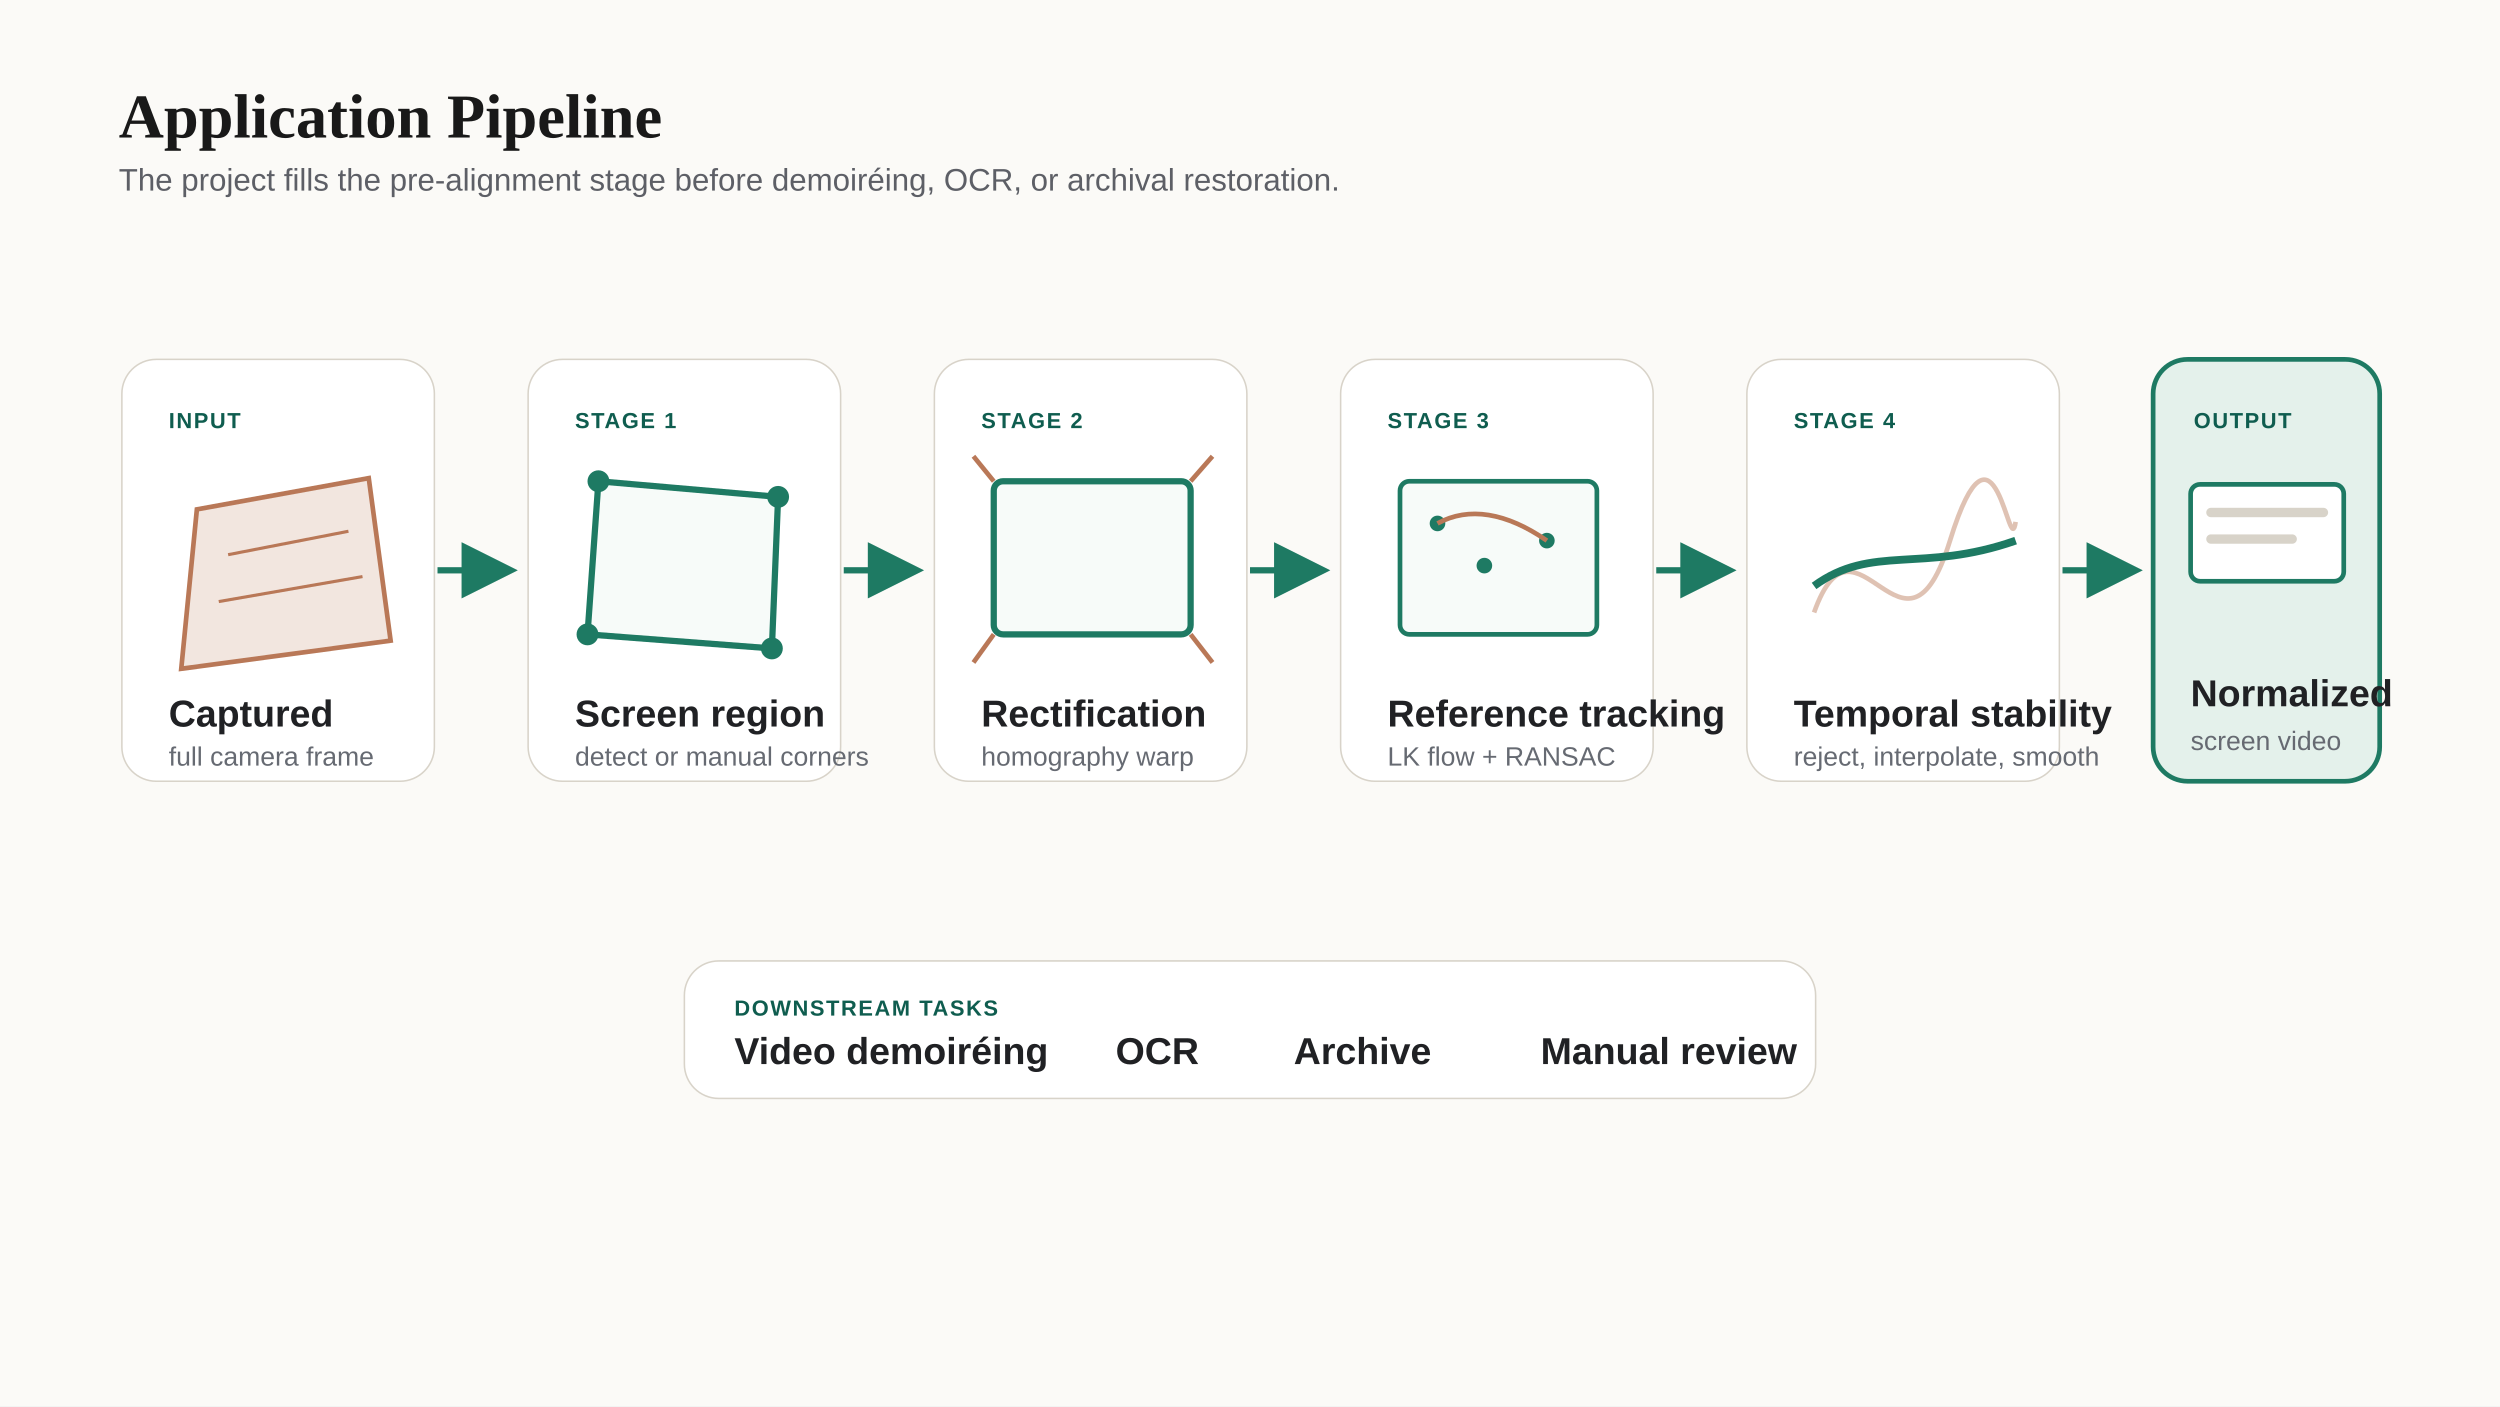
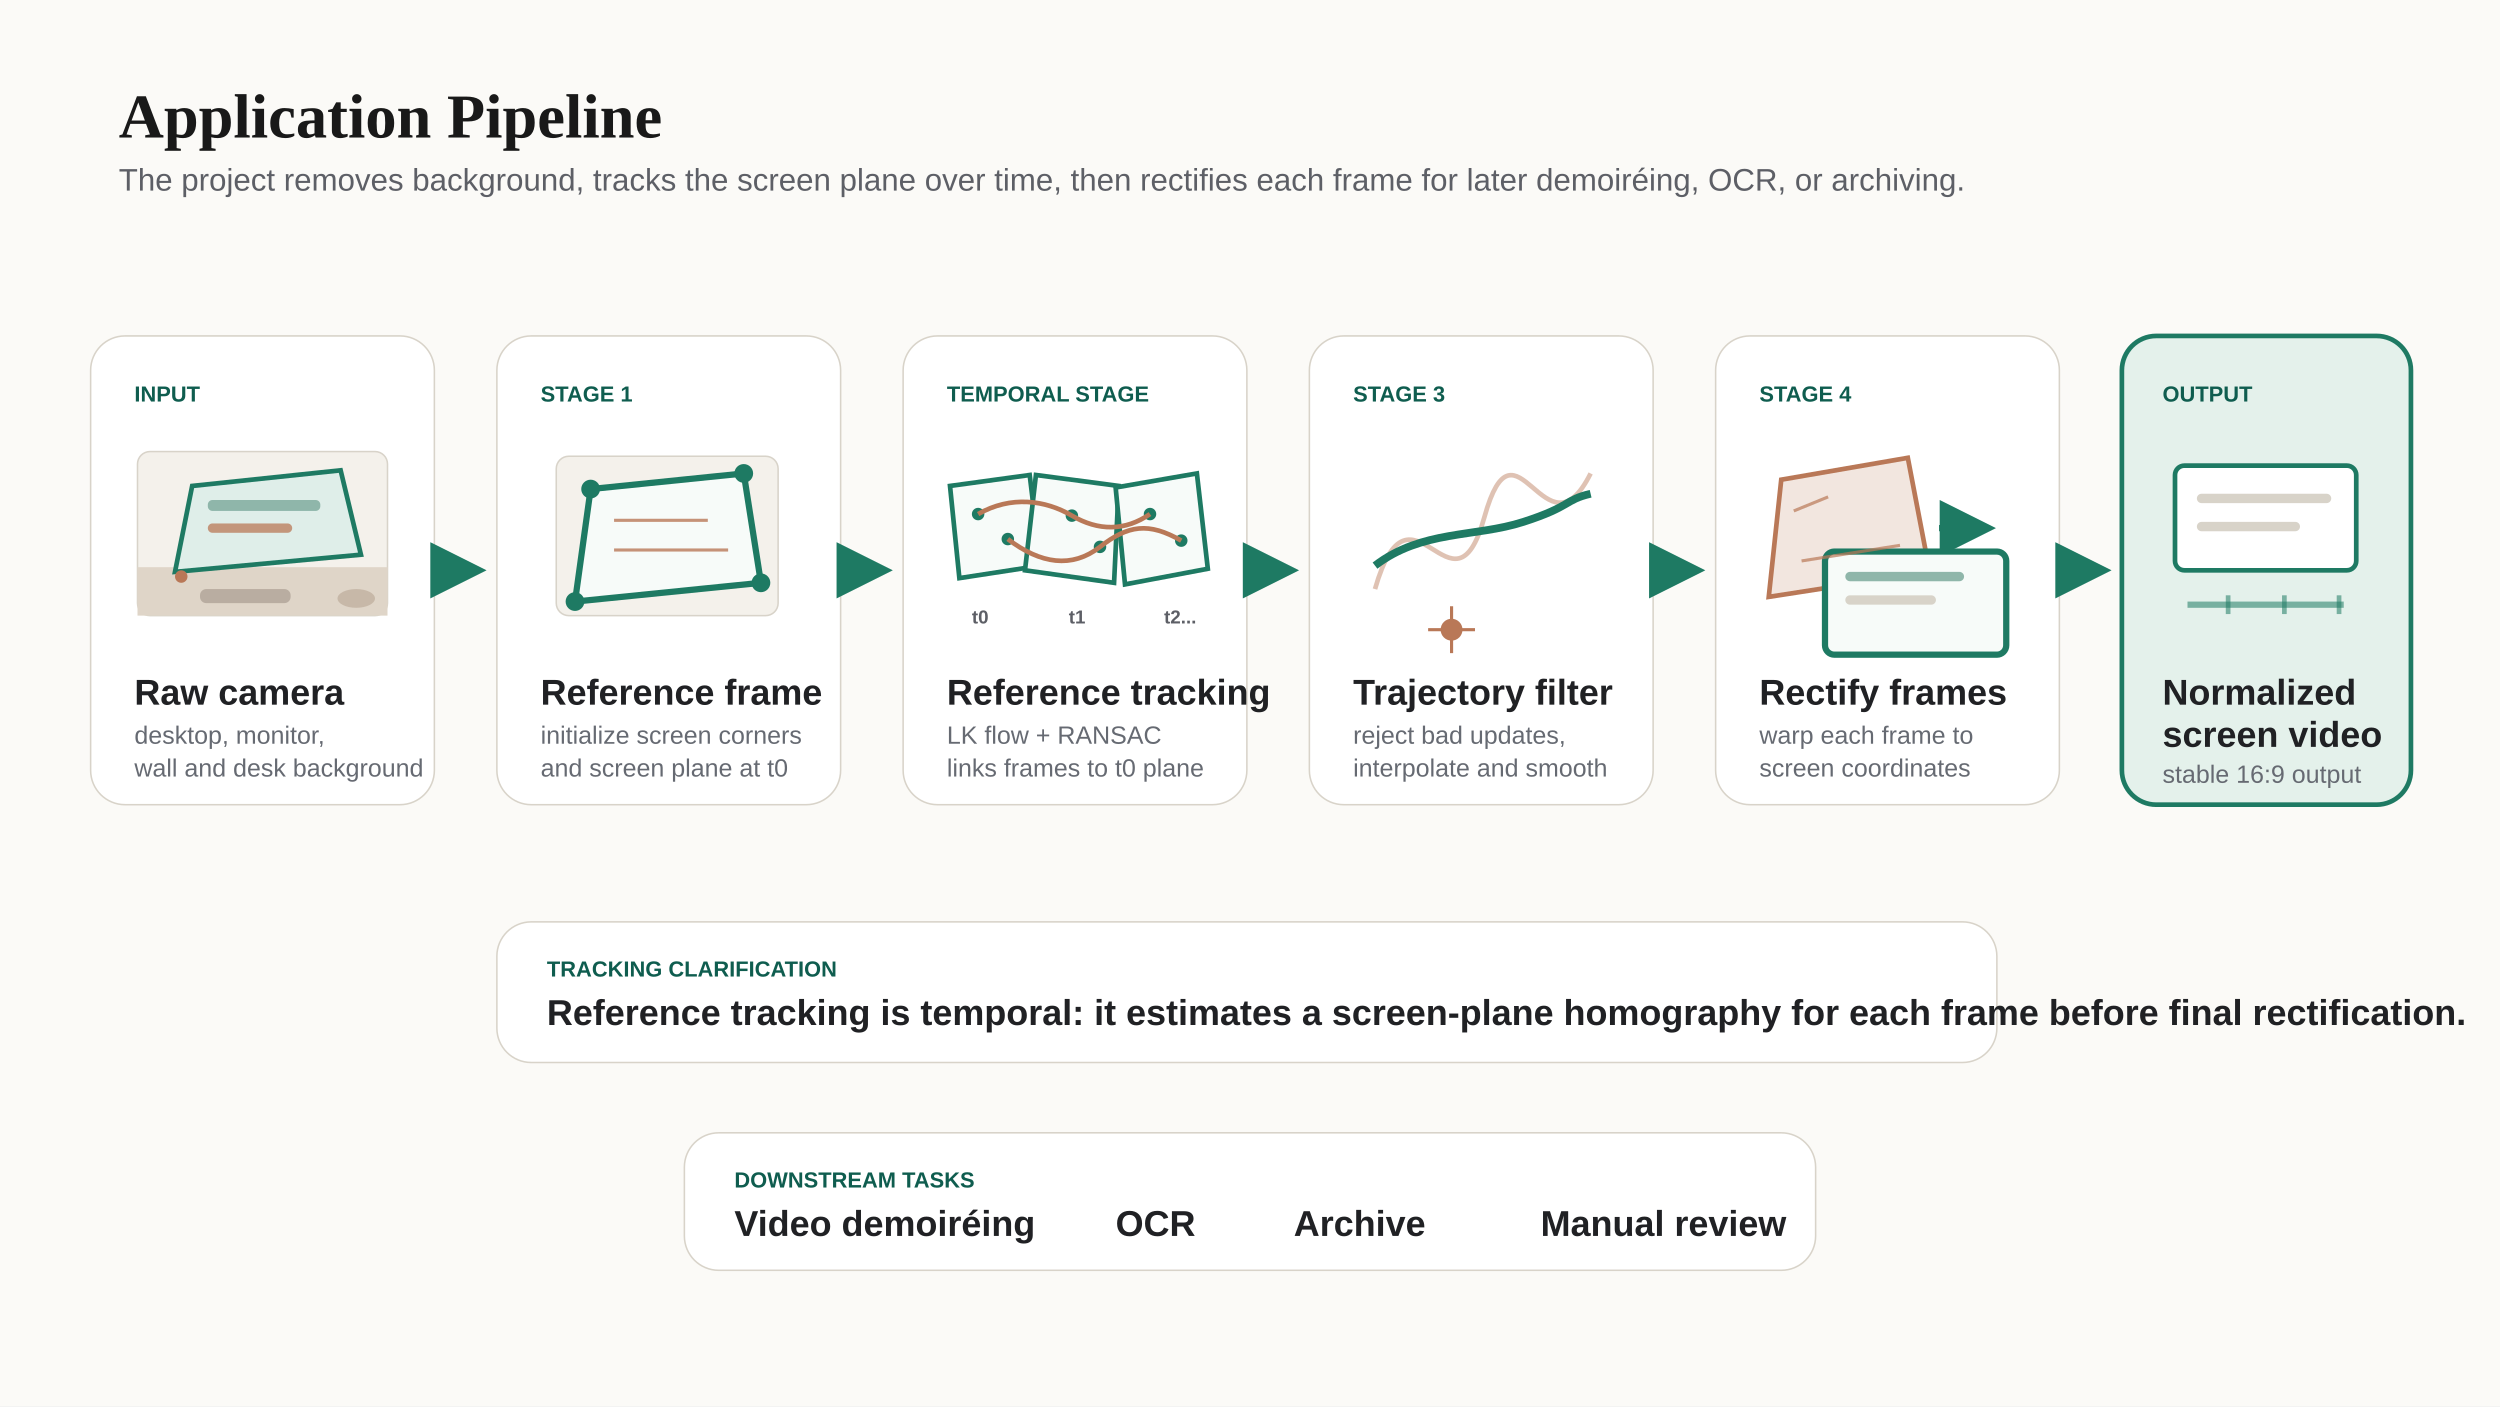
<svg xmlns="http://www.w3.org/2000/svg" width="1600" height="900" viewBox="0 0 1600 900" role="img" aria-labelledby="title desc">
  <defs>
    <marker id="arrow" viewBox="0 0 10 10" refX="8.5" refY="5" markerWidth="9" markerHeight="9" orient="auto-start-reverse">
      <path d="M 0 0 L 10 5 L 0 10 z" fill="#1e7a63" />
    </marker>
    <style>
      .title{font:700 40px Georgia,"Times New Roman",serif;fill:#191919}
      .subtitle{font:400 20px -apple-system,BlinkMacSystemFont,"Segoe UI",Arial,sans-serif;fill:#5d5f66}
-       .step{font:700 24px -apple-system,BlinkMacSystemFont,"Segoe UI",Arial,sans-serif;fill:#202124}
-       .small{font:400 17px -apple-system,BlinkMacSystemFont,"Segoe UI",Arial,sans-serif;fill:#666a72}
-       .tag{font:700 14px -apple-system,BlinkMacSystemFont,"Segoe UI",Arial,sans-serif;letter-spacing:1px;fill:#0f5d4f}
+       .step{font:700 23px -apple-system,BlinkMacSystemFont,"Segoe UI",Arial,sans-serif;fill:#202124}
+       .small{font:400 16px -apple-system,BlinkMacSystemFont,"Segoe UI",Arial,sans-serif;fill:#666a72}
+       .tag{font:700 14px -apple-system,BlinkMacSystemFont,"Segoe UI",Arial,sans-serif;fill:#0f5d4f}
+       .tiny{font:700 12px -apple-system,BlinkMacSystemFont,"Segoe UI",Arial,sans-serif;fill:#5d5f66}
    </style>
  </defs>
  <rect width="1600" height="900" fill="#fbfaf7" />
  <text class="title" x="76" y="88">Application Pipeline</text>
-   <text class="subtitle" x="76" y="122">The project fills the pre-alignment stage before demoiréing, OCR, or archival restoration.</text>
-   <g transform="translate(78 230)">
-     <rect x="0" y="0" width="200" height="270" rx="22" fill="#ffffff" stroke="#d8d3c9" />
-     <text class="tag" x="30" y="44">INPUT</text>
-     <polygon points="48,96 158,76 172,180 38,198" fill="#f2e6df" stroke="#b97857" stroke-width="3" />
-     <line x1="68" y1="125" x2="145" y2="110" stroke="#b97857" stroke-width="2" />
-     <line x1="62" y1="155" x2="154" y2="139" stroke="#b97857" stroke-width="2" />
-     <text class="step" x="30" y="235">Captured</text>
-     <text class="small" x="30" y="260">full camera frame</text>
+   <text class="subtitle" x="76" y="122">The project removes background, tracks the screen plane over time, then rectifies each frame for later demoiréing, OCR, or archiving.</text>
+   <g transform="translate(58 215)">
+     <rect x="0" y="0" width="220" height="300" rx="22" fill="#ffffff" stroke="#d8d3c9" />
+     <text class="tag" x="28" y="42">INPUT</text>
+     <rect x="30" y="74" width="160" height="105" rx="8" fill="#f4f1eb" stroke="#d8d3c9" />
+     <rect x="30" y="148" width="160" height="31" rx="0" fill="#dfd5c8" />
+     <ellipse cx="170" cy="168" rx="12" ry="6" fill="#c7b8a8" />
+     <rect x="70" y="162" width="58" height="9" rx="4" fill="#b9ada1" />
+     <polygon points="65,96 160,86 173,140 54,151" fill="#dfeee9" stroke="#1e7a63" stroke-width="3" />
+     <rect x="75" y="105" width="72" height="7" rx="3" fill="#8fb6aa" />
+     <rect x="75" y="120" width="54" height="6" rx="3" fill="#b97857" opacity=".75" />
+     <circle cx="58" cy="154" r="4" fill="#b97857" />
+     <text class="step" x="28" y="236">Raw camera</text>
+     <text class="small" x="28" y="261">desktop, monitor,</text>
+     <text class="small" x="28" y="282">wall and desk background</text>
  </g>
-   <g transform="translate(338 230)">
-     <rect x="0" y="0" width="200" height="270" rx="22" fill="#ffffff" stroke="#d8d3c9" />
-     <text class="tag" x="30" y="44">STAGE 1</text>
-     <polygon points="45,78 160,88 156,185 38,176" fill="#f7fbf9" stroke="#1e7a63" stroke-width="4" />
-     <circle cx="45" cy="78" r="7" fill="#1e7a63" />
-     <circle cx="160" cy="88" r="7" fill="#1e7a63" />
-     <circle cx="156" cy="185" r="7" fill="#1e7a63" />
-     <circle cx="38" cy="176" r="7" fill="#1e7a63" />
-     <text class="step" x="30" y="235">Screen region</text>
-     <text class="small" x="30" y="260">detect or manual corners</text>
+   <g transform="translate(318 215)">
+     <rect x="0" y="0" width="220" height="300" rx="22" fill="#ffffff" stroke="#d8d3c9" />
+     <text class="tag" x="28" y="42">STAGE 1</text>
+     <rect x="38" y="77" width="142" height="102" rx="8" fill="#f4f1eb" stroke="#d8d3c9" />
+     <polygon points="60,98 158,88 169,158 50,170" fill="#f7fbf9" stroke="#1e7a63" stroke-width="4" />
+     <circle cx="60" cy="98" r="6" fill="#1e7a63" />
+     <circle cx="158" cy="88" r="6" fill="#1e7a63" />
+     <circle cx="169" cy="158" r="6" fill="#1e7a63" />
+     <circle cx="50" cy="170" r="6" fill="#1e7a63" />
+     <path d="M75 118 H135 M75 137 H148" stroke="#b97857" stroke-width="2" opacity=".8" />
+     <text class="step" x="28" y="236">Reference frame</text>
+     <text class="small" x="28" y="261">initialize screen corners</text>
+     <text class="small" x="28" y="282">and screen plane at t0</text>
  </g>
-   <g transform="translate(598 230)">
-     <rect x="0" y="0" width="200" height="270" rx="22" fill="#ffffff" stroke="#d8d3c9" />
-     <text class="tag" x="30" y="44">STAGE 2</text>
-     <rect x="38" y="78" width="126" height="98" rx="6" fill="#f7fbf9" stroke="#1e7a63" stroke-width="4" />
-     <path d="M38 78 L25 62 M164 78 L178 62 M38 176 L25 194 M164 176 L178 194" stroke="#b97857" stroke-width="3" />
-     <text class="step" x="30" y="235">Rectification</text>
-     <text class="small" x="30" y="260">homography warp</text>
+   <g transform="translate(578 215)">
+     <rect x="0" y="0" width="220" height="300" rx="22" fill="#ffffff" stroke="#d8d3c9" />
+     <text class="tag" x="28" y="42">TEMPORAL STAGE</text>
+     <g transform="translate(30 76)">
+       <polygon points="0,20 51,13 58,71 6,79" fill="#f7fbf9" stroke="#1e7a63" stroke-width="3" />
+       <polygon points="55,13 108,20 105,82 48,74" fill="#f7fbf9" stroke="#1e7a63" stroke-width="3" />
+       <polygon points="106,21 158,12 165,73 112,83" fill="#f7fbf9" stroke="#1e7a63" stroke-width="3" />
+       <circle cx="18" cy="38" r="4" fill="#1e7a63" />
+       <circle cx="37" cy="54" r="4" fill="#1e7a63" />
+       <circle cx="78" cy="39" r="4" fill="#1e7a63" />
+       <circle cx="96" cy="59" r="4" fill="#1e7a63" />
+       <circle cx="128" cy="38" r="4" fill="#1e7a63" />
+       <circle cx="148" cy="55" r="4" fill="#1e7a63" />
+       <path d="M18 38 C39 26 61 29 78 39 S112 49 128 38" fill="none" stroke="#b97857" stroke-width="3" />
+       <path d="M37 54 C58 70 78 73 96 59 S127 43 148 55" fill="none" stroke="#b97857" stroke-width="3" />
+       <text class="tiny" x="14" y="108">t0</text>
+       <text class="tiny" x="76" y="108">t1</text>
+       <text class="tiny" x="137" y="108">t2...</text>
+     </g>
+     <text class="step" x="28" y="236">Reference tracking</text>
+     <text class="small" x="28" y="261">LK flow + RANSAC</text>
+     <text class="small" x="28" y="282">links frames to t0 plane</text>
  </g>
-   <g transform="translate(858 230)">
-     <rect x="0" y="0" width="200" height="270" rx="22" fill="#ffffff" stroke="#d8d3c9" />
-     <text class="tag" x="30" y="44">STAGE 3</text>
-     <rect x="38" y="78" width="126" height="98" rx="6" fill="#f7fbf9" stroke="#1e7a63" stroke-width="3" />
-     <circle cx="62" cy="105" r="5" fill="#1e7a63" />
-     <circle cx="92" cy="132" r="5" fill="#1e7a63" />
-     <circle cx="132" cy="116" r="5" fill="#1e7a63" />
-     <path d="M62 105 C82 94 106 98 132 116" fill="none" stroke="#b97857" stroke-width="3" />
-     <text class="step" x="30" y="235">Reference tracking</text>
-     <text class="small" x="30" y="260">LK flow + RANSAC</text>
+   <g transform="translate(838 215)">
+     <rect x="0" y="0" width="220" height="300" rx="22" fill="#ffffff" stroke="#d8d3c9" />
+     <text class="tag" x="28" y="42">STAGE 3</text>
+     <path d="M42 162 C65 82 92 188 112 116 S151 146 180 88" fill="none" stroke="#b97857" stroke-width="3" opacity=".45" />
+     <path d="M42 147 C72 124 106 129 137 119 S163 105 180 101" fill="none" stroke="#1e7a63" stroke-width="5" />
+     <circle cx="91" cy="188" r="7" fill="#b97857" />
+     <path d="M76 188 H106 M91 173 V203" stroke="#b97857" stroke-width="2" />
+     <text class="step" x="28" y="236">Trajectory filter</text>
+     <text class="small" x="28" y="261">reject bad updates,</text>
+     <text class="small" x="28" y="282">interpolate and smooth</text>
  </g>
-   <g transform="translate(1118 230)">
-     <rect x="0" y="0" width="200" height="270" rx="22" fill="#ffffff" stroke="#d8d3c9" />
-     <text class="tag" x="30" y="44">STAGE 4</text>
-     <path d="M43 162 C70 86 101 210 130 116 S168 131 172 104" fill="none" stroke="#b97857" stroke-width="3" opacity=".45" />
-     <path d="M43 145 C80 118 112 137 172 116" fill="none" stroke="#1e7a63" stroke-width="5" />
-     <text class="step" x="30" y="235">Temporal stability</text>
-     <text class="small" x="30" y="260">reject, interpolate, smooth</text>
+   <g transform="translate(1098 215)">
+     <rect x="0" y="0" width="220" height="300" rx="22" fill="#ffffff" stroke="#d8d3c9" />
+     <text class="tag" x="28" y="42">STAGE 4</text>
+     <polygon points="42,92 123,78 137,151 34,167" fill="#f2e6df" stroke="#b97857" stroke-width="3" />
+     <path d="M143 123 H174" stroke="#1e7a63" stroke-width="4" marker-end="url(#arrow)" />
+     <rect x="70" y="183" width="116" height="66" rx="6" fill="#f7fbf9" stroke="#1e7a63" stroke-width="4" transform="translate(0 -45)" />
+     <path d="M50 112 L72 103 M55 144 L118 134" stroke="#b97857" stroke-width="2" opacity=".7" />
+     <rect x="83" y="151" width="76" height="6" rx="3" fill="#8fb6aa" />
+     <rect x="83" y="166" width="58" height="6" rx="3" fill="#d8d3c9" />
+     <text class="step" x="28" y="236">Rectify frames</text>
+     <text class="small" x="28" y="261">warp each frame to</text>
+     <text class="small" x="28" y="282">screen coordinates</text>
  </g>
-   <g transform="translate(1378 230)">
-     <rect x="0" y="0" width="145" height="270" rx="22" fill="#e4f1eb" stroke="#1e7a63" stroke-width="3" />
-     <text class="tag" x="26" y="44">OUTPUT</text>
-     <rect x="24" y="80" width="98" height="62" rx="6" fill="#ffffff" stroke="#1e7a63" stroke-width="3" />
-     <rect x="34" y="95" width="78" height="6" rx="3" fill="#d8d3c9" />
-     <rect x="34" y="112" width="58" height="6" rx="3" fill="#d8d3c9" />
-     <text class="step" x="24" y="222">Normalized</text>
-     <text class="small" x="24" y="250">screen video</text>
+   <g transform="translate(1358 215)">
+     <rect x="0" y="0" width="185" height="300" rx="22" fill="#e4f1eb" stroke="#1e7a63" stroke-width="3" />
+     <text class="tag" x="26" y="42">OUTPUT</text>
+     <rect x="34" y="83" width="116" height="67" rx="6" fill="#ffffff" stroke="#1e7a63" stroke-width="3" />
+     <rect x="48" y="101" width="86" height="6" rx="3" fill="#d8d3c9" />
+     <rect x="48" y="119" width="66" height="6" rx="3" fill="#d8d3c9" />
+     <path d="M42 172 H142" stroke="#1e7a63" stroke-width="4" opacity=".55" />
+     <path d="M68 166 L68 178 M104 166 L104 178 M139 166 L139 178" stroke="#1e7a63" stroke-width="3" opacity=".55" />
+     <text class="step" x="26" y="236">Normalized</text>
+     <text class="step" x="26" y="263">screen video</text>
+     <text class="small" x="26" y="286">stable 16:9 output</text>
  </g>
-   <path d="M280 365 H326" stroke="#1e7a63" stroke-width="4" marker-end="url(#arrow)" />
-   <path d="M540 365 H586" stroke="#1e7a63" stroke-width="4" marker-end="url(#arrow)" />
-   <path d="M800 365 H846" stroke="#1e7a63" stroke-width="4" marker-end="url(#arrow)" />
-   <path d="M1060 365 H1106" stroke="#1e7a63" stroke-width="4" marker-end="url(#arrow)" />
-   <path d="M1320 365 H1366" stroke="#1e7a63" stroke-width="4" marker-end="url(#arrow)" />
-   <g transform="translate(438 615)">
+   <path d="M280 365 H306" stroke="#1e7a63" stroke-width="4" marker-end="url(#arrow)" />
+   <path d="M540 365 H566" stroke="#1e7a63" stroke-width="4" marker-end="url(#arrow)" />
+   <path d="M800 365 H826" stroke="#1e7a63" stroke-width="4" marker-end="url(#arrow)" />
+   <path d="M1060 365 H1086" stroke="#1e7a63" stroke-width="4" marker-end="url(#arrow)" />
+   <path d="M1320 365 H1346" stroke="#1e7a63" stroke-width="4" marker-end="url(#arrow)" />
+   <g transform="translate(318 590)">
+     <rect x="0" y="0" width="960" height="90" rx="22" fill="#ffffff" stroke="#d8d3c9" />
+     <text class="tag" x="32" y="35">TRACKING CLARIFICATION</text>
+     <text class="step" x="32" y="66">Reference tracking is temporal: it estimates a screen-plane homography for each frame before final rectification.</text>
+   </g>
+   <g transform="translate(438 725)">
    <rect x="0" y="0" width="724" height="88" rx="22" fill="#ffffff" stroke="#d8d3c9" />
    <text class="tag" x="32" y="35">DOWNSTREAM TASKS</text>
    <text class="step" x="32" y="66">Video demoiréing</text>
    <text class="step" x="276" y="66">OCR</text>
    <text class="step" x="390" y="66">Archive</text>
    <text class="step" x="548" y="66">Manual review</text>
  </g>
</svg>
